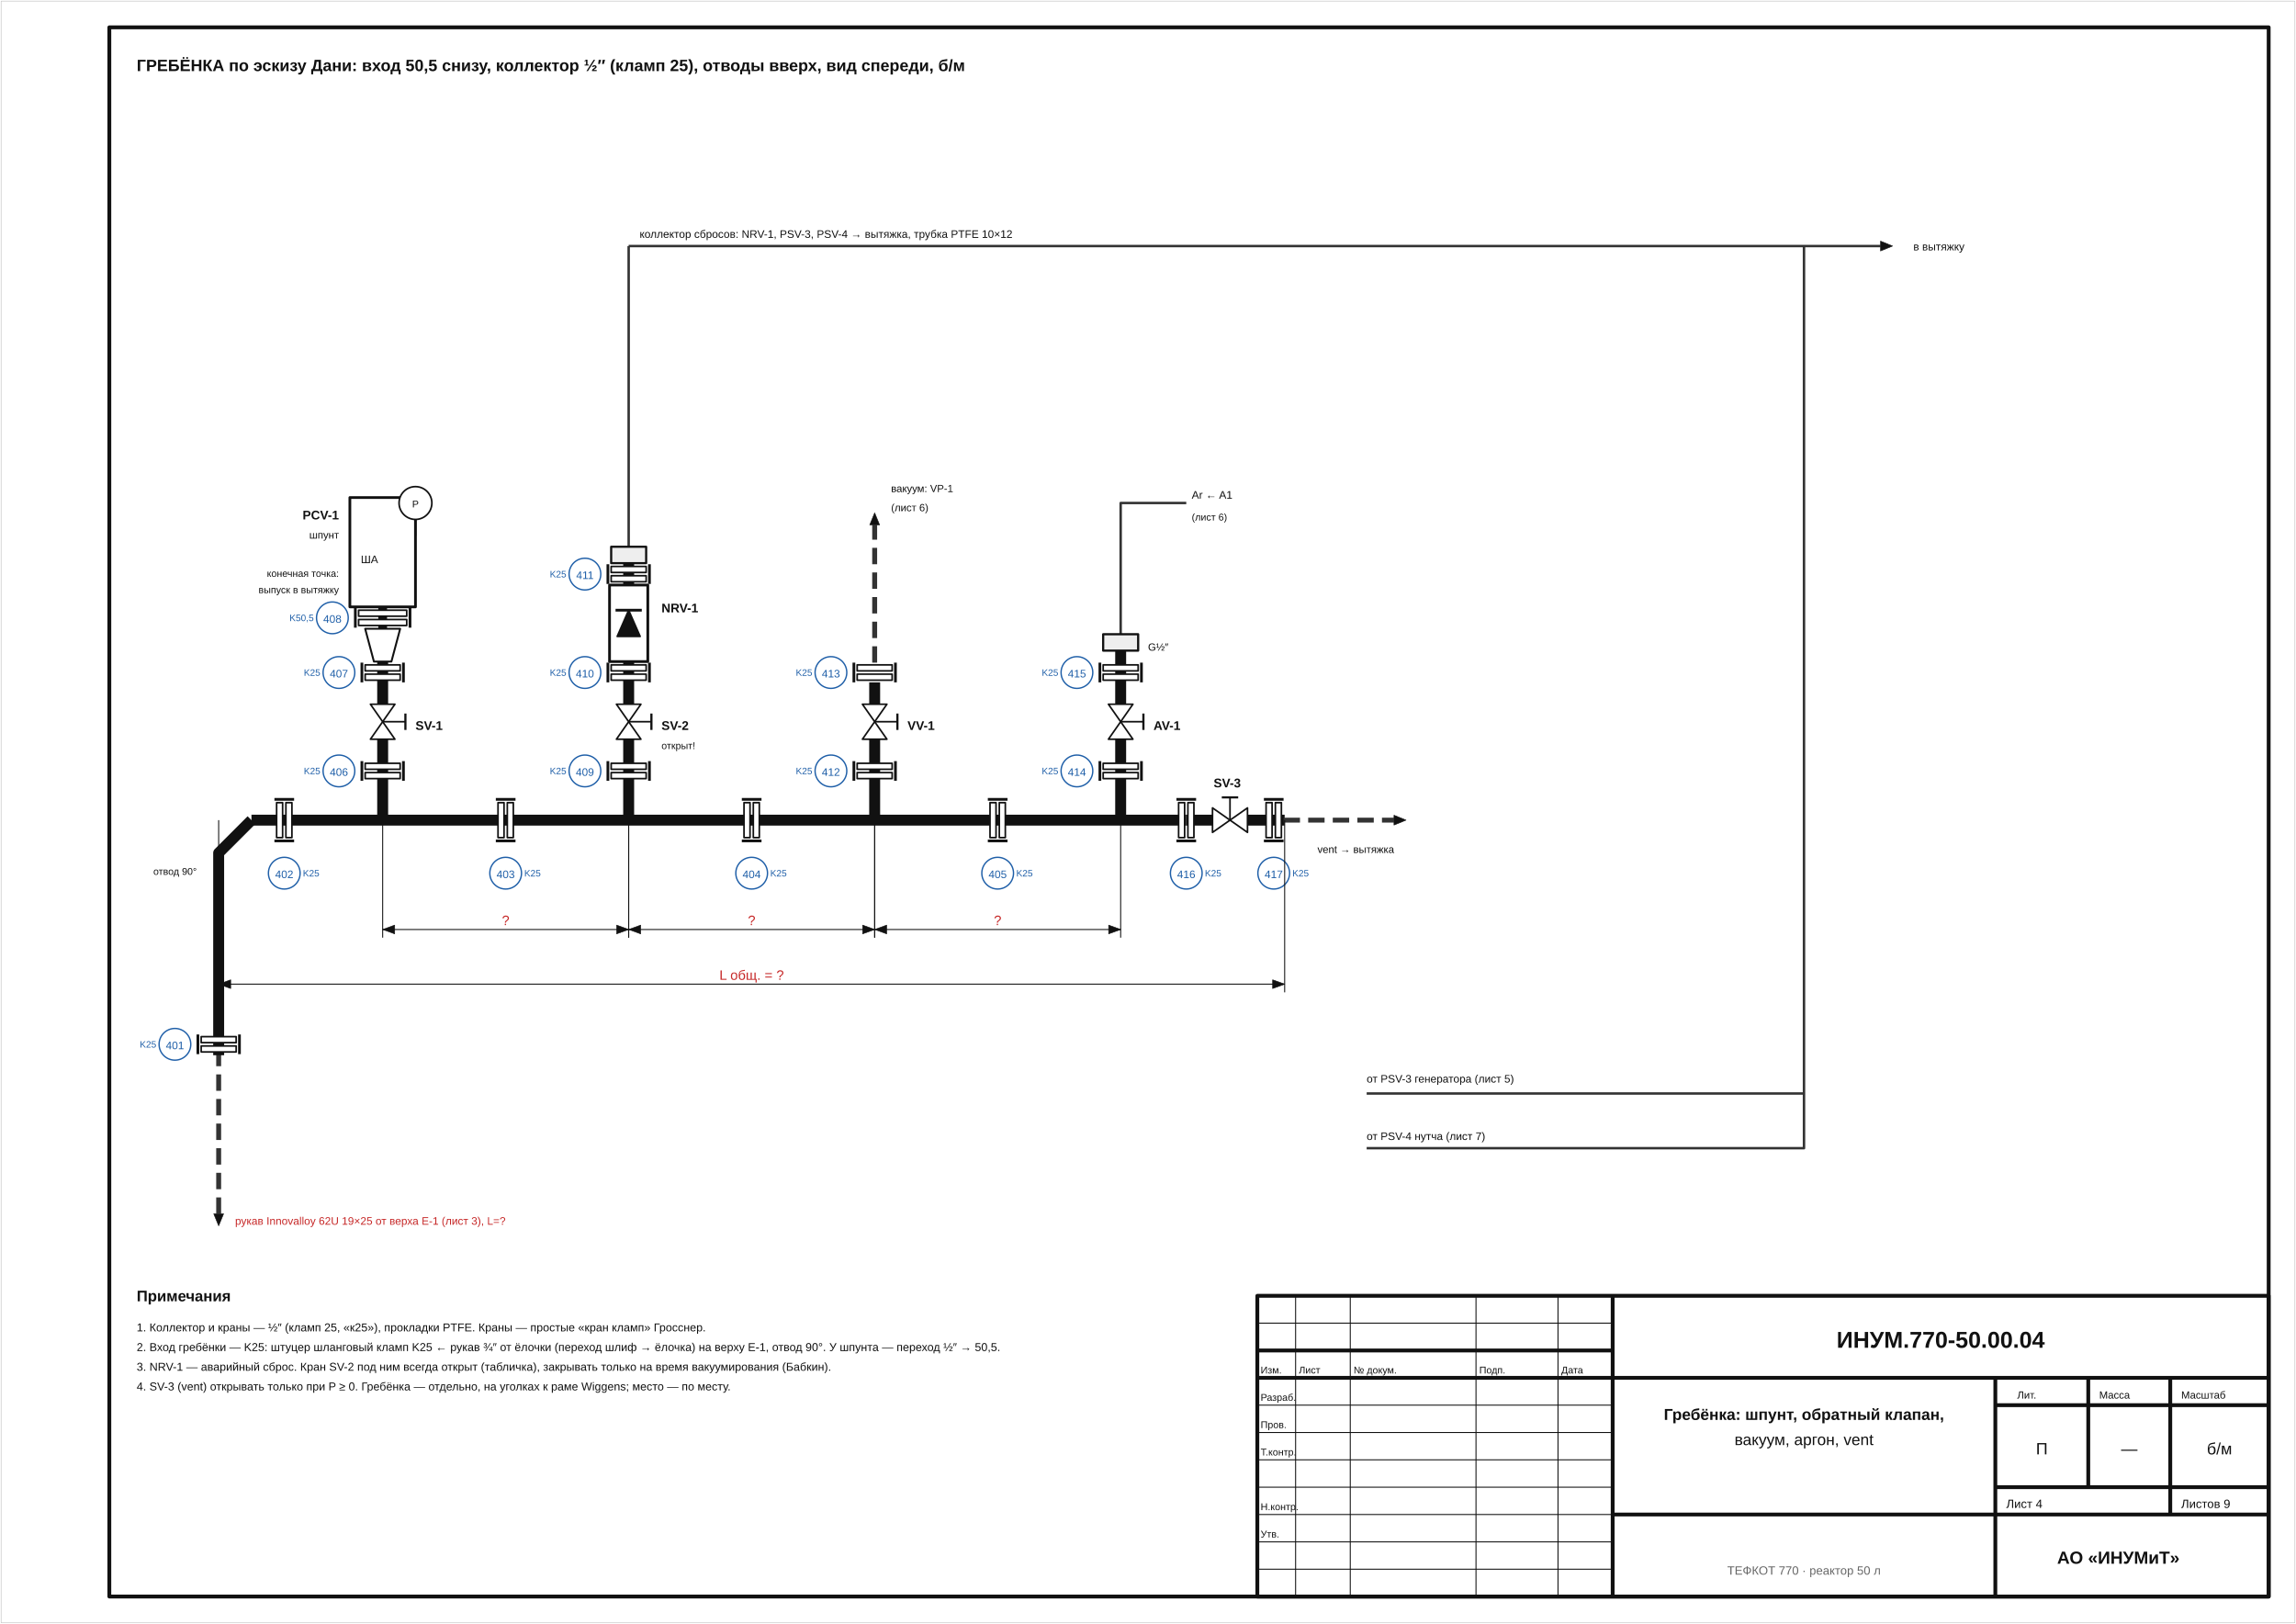
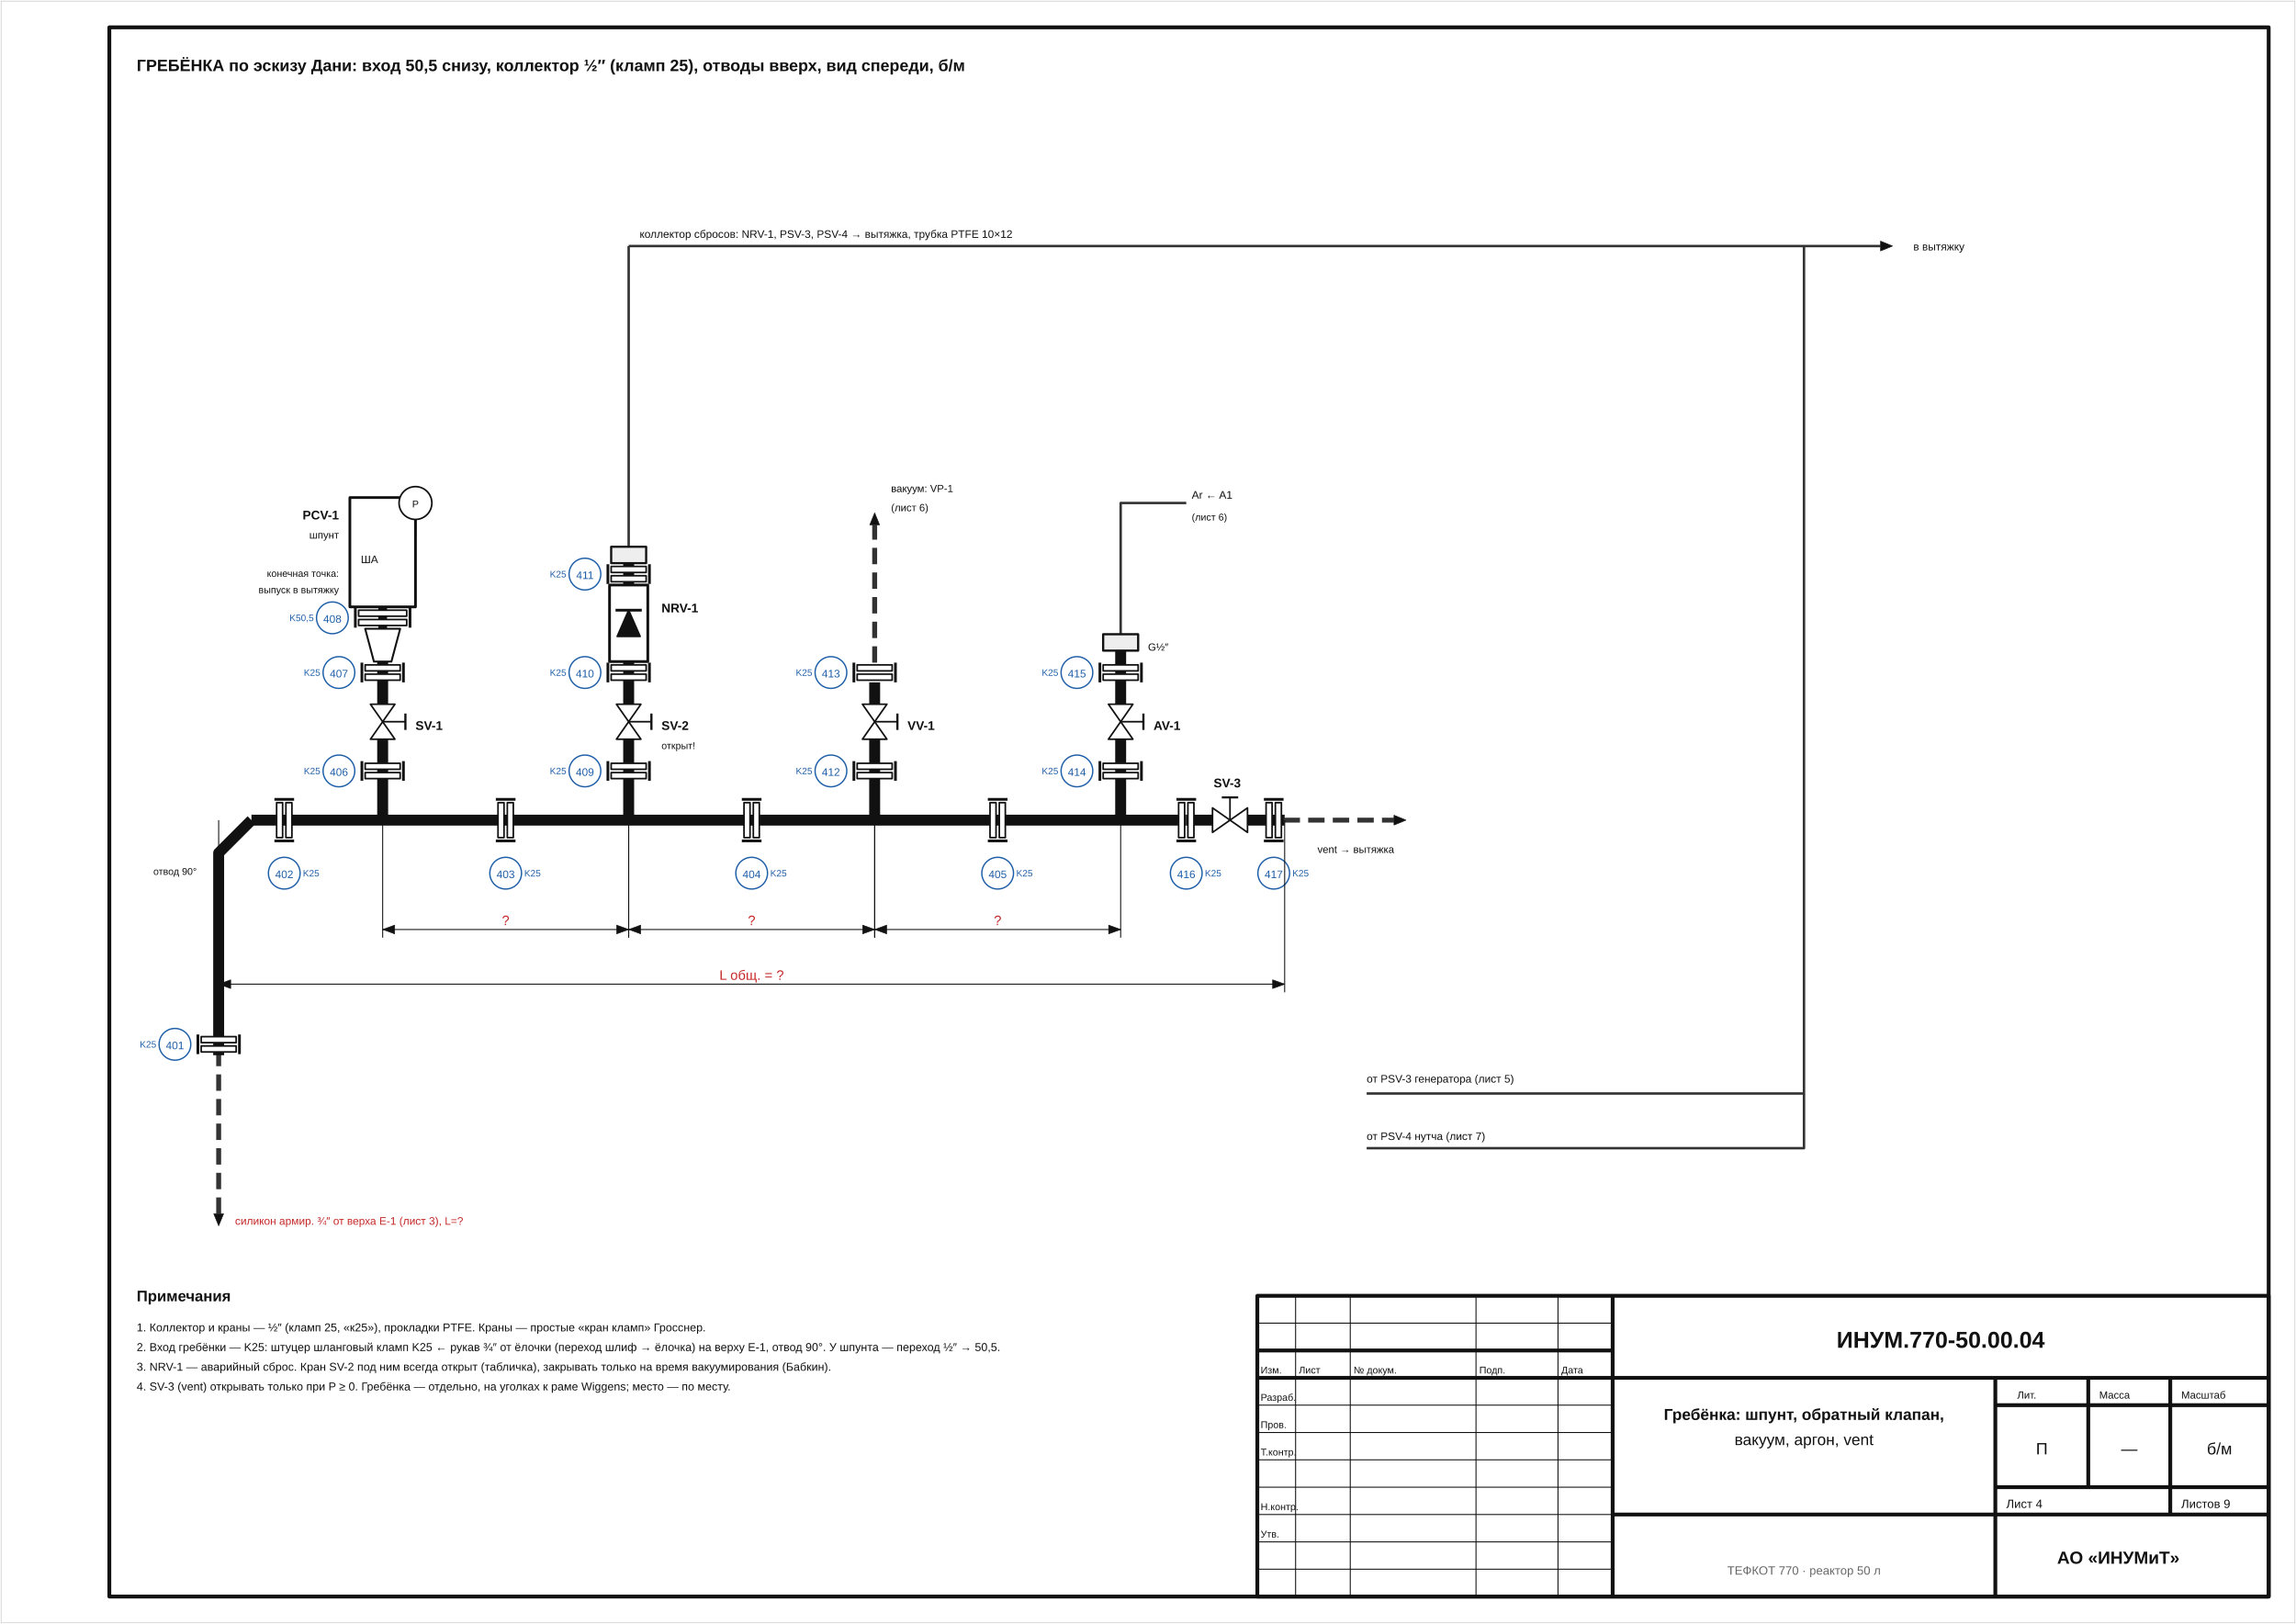
<svg xmlns="http://www.w3.org/2000/svg" viewBox="0 0 420.0 297.0" width="420.0mm" height="297.0mm" font-family="Arial, 'Liberation Sans', sans-serif">
  <rect width="100%" height="100%" fill="#fff" />
  <path d="M230.00,247.00 L295.00,247.00" fill="none" stroke="#111111" stroke-width="0.7" stroke-linejoin="round" />
  <path d="M230.00,252.00 L295.00,252.00" fill="none" stroke="#111111" stroke-width="0.7" stroke-linejoin="round" />
  <path d="M295.00,237.00 L295.00,292.00" fill="none" stroke="#111111" stroke-width="0.7" stroke-linejoin="round" />
  <path d="M295.00,252.00 L415.00,252.00" fill="none" stroke="#111111" stroke-width="0.7" stroke-linejoin="round" />
  <path d="M365.00,252.00 L365.00,292.00" fill="none" stroke="#111111" stroke-width="0.7" stroke-linejoin="round" />
  <path d="M295.00,277.00 L415.00,277.00" fill="none" stroke="#111111" stroke-width="0.7" stroke-linejoin="round" />
  <path d="M365.00,257.00 L415.00,257.00" fill="none" stroke="#111111" stroke-width="0.7" stroke-linejoin="round" />
  <path d="M365.00,272.00 L415.00,272.00" fill="none" stroke="#111111" stroke-width="0.7" stroke-linejoin="round" />
  <path d="M382.00,252.00 L382.00,272.00" fill="none" stroke="#111111" stroke-width="0.7" stroke-linejoin="round" />
  <path d="M397.00,252.00 L397.00,272.00" fill="none" stroke="#111111" stroke-width="0.7" stroke-linejoin="round" />
  <path d="M397.00,272.00 L397.00,277.00" fill="none" stroke="#111111" stroke-width="0.7" stroke-linejoin="round" />
  <path d="M40.00,222.00 L40.00,192.80" fill="none" stroke="#333333" stroke-width="0.9" stroke-dasharray="3 1.5" stroke-linejoin="round" />
  <path d="M40.00,193.00 L40.00,156.00 L46.00,150.00" fill="none" stroke="#111111" stroke-width="2.0" stroke-linejoin="round" />
  <path d="M46.00,150.00 L217.00,150.00" fill="none" stroke="#111111" stroke-width="2.0" stroke-linejoin="round" />
  <path d="M70.00,150.00 L70.00,135.20" fill="none" stroke="#111111" stroke-width="2.0" stroke-linejoin="round" />
  <path d="M70.00,128.80 L70.00,121.00" fill="none" stroke="#111111" stroke-width="2.0" stroke-linejoin="round" />
  <path d="M70.00,115.00 L70.00,111.00" fill="none" stroke="#111111" stroke-width="1.6" stroke-linejoin="round" />
  <path d="M115.00,150.00 L115.00,135.20" fill="none" stroke="#111111" stroke-width="2.0" stroke-linejoin="round" />
  <path d="M115.00,128.80 L115.00,116.40" fill="none" stroke="#111111" stroke-width="2.0" stroke-linejoin="round" />
  <path d="M115.00,111.60 L115.00,103.00" fill="none" stroke="#111111" stroke-width="2.0" stroke-linejoin="round" />
  <path d="M115.00,100.00 L115.00,45.00" fill="none" stroke="#333333" stroke-width="0.45" stroke-linejoin="round" />
  <path d="M160.00,150.00 L160.00,135.20" fill="none" stroke="#111111" stroke-width="2.0" stroke-linejoin="round" />
  <path d="M160.00,128.80 L160.00,124.80" fill="none" stroke="#111111" stroke-width="2.0" stroke-linejoin="round" />
  <path d="M160.00,121.20 L160.00,96.00" fill="none" stroke="#333333" stroke-width="0.9" stroke-dasharray="3 1.5" stroke-linejoin="round" />
  <path d="M205.00,150.00 L205.00,135.20" fill="none" stroke="#111111" stroke-width="2.0" stroke-linejoin="round" />
  <path d="M205.00,128.80 L205.00,119.00" fill="none" stroke="#111111" stroke-width="2.0" stroke-linejoin="round" />
  <path d="M205.00,116.00 L205.00,92.00 L217.00,92.00" fill="none" stroke="#333333" stroke-width="0.45" stroke-linejoin="round" />
  <path d="M217.00,150.00 L221.80,150.00" fill="none" stroke="#111111" stroke-width="2.0" stroke-linejoin="round" />
  <path d="M228.20,150.00 L235.00,150.00" fill="none" stroke="#111111" stroke-width="2.0" stroke-linejoin="round" />
  <path d="M234.80,150.00 L255.00,150.00" fill="none" stroke="#333333" stroke-width="0.9" stroke-dasharray="3 1.5" stroke-linejoin="round" />
  <path d="M115.00,45.00 L344.00,45.00" fill="none" stroke="#333333" stroke-width="0.45" stroke-linejoin="round" />
  <path d="M250.00,200.00 L330.00,200.00" fill="none" stroke="#333333" stroke-width="0.45" stroke-linejoin="round" />
  <path d="M250.00,210.00 L330.00,210.00 L330.00,45.00" fill="none" stroke="#333333" stroke-width="0.45" stroke-linejoin="round" />
  <path d="M0.20,0.20 L419.80,0.20 L419.80,296.80 L0.20,296.80 Z" fill="none" stroke="#bbbbbb" stroke-width="0.1" stroke-linejoin="round" />
  <path d="M20.00,5.00 L415.00,5.00 L415.00,292.00 L20.00,292.00 Z" fill="none" stroke="#111111" stroke-width="0.7" stroke-linejoin="round" />
  <path d="M230.00,237.00 L415.00,237.00 L415.00,292.00 L230.00,292.00 Z" fill="none" stroke="#111111" stroke-width="0.7" stroke-linejoin="round" />
  <path d="M230.00,242.00 L295.00,242.00" fill="none" stroke="#111111" stroke-width="0.18" stroke-linejoin="round" />
  <path d="M230.00,257.00 L295.00,257.00" fill="none" stroke="#111111" stroke-width="0.18" stroke-linejoin="round" />
  <path d="M230.00,262.00 L295.00,262.00" fill="none" stroke="#111111" stroke-width="0.18" stroke-linejoin="round" />
  <path d="M230.00,267.00 L295.00,267.00" fill="none" stroke="#111111" stroke-width="0.18" stroke-linejoin="round" />
  <path d="M230.00,272.00 L295.00,272.00" fill="none" stroke="#111111" stroke-width="0.18" stroke-linejoin="round" />
  <path d="M230.00,277.00 L295.00,277.00" fill="none" stroke="#111111" stroke-width="0.18" stroke-linejoin="round" />
  <path d="M230.00,282.00 L295.00,282.00" fill="none" stroke="#111111" stroke-width="0.18" stroke-linejoin="round" />
  <path d="M230.00,287.00 L295.00,287.00" fill="none" stroke="#111111" stroke-width="0.18" stroke-linejoin="round" />
  <path d="M237.00,237.00 L237.00,292.00" fill="none" stroke="#111111" stroke-width="0.18" stroke-linejoin="round" />
  <path d="M247.00,237.00 L247.00,292.00" fill="none" stroke="#111111" stroke-width="0.18" stroke-linejoin="round" />
  <path d="M270.00,237.00 L270.00,292.00" fill="none" stroke="#111111" stroke-width="0.18" stroke-linejoin="round" />
  <path d="M285.00,237.00 L285.00,292.00" fill="none" stroke="#111111" stroke-width="0.18" stroke-linejoin="round" />
  <text x="230.60" y="251.20" font-size="1.8" text-anchor="start" fill="#111111">Изм.</text>
  <text x="237.60" y="251.20" font-size="1.8" text-anchor="start" fill="#111111">Лист</text>
  <text x="247.60" y="251.20" font-size="1.8" text-anchor="start" fill="#111111">№ докум.</text>
  <text x="270.60" y="251.20" font-size="1.8" text-anchor="start" fill="#111111">Подп.</text>
  <text x="285.60" y="251.20" font-size="1.8" text-anchor="start" fill="#111111">Дата</text>
  <text x="230.60" y="256.20" font-size="1.8" text-anchor="start" fill="#111111">Разраб.</text>
  <text x="230.60" y="261.20" font-size="1.8" text-anchor="start" fill="#111111">Пров.</text>
  <text x="230.60" y="266.20" font-size="1.8" text-anchor="start" fill="#111111">Т.контр.</text>
  <text x="230.60" y="276.20" font-size="1.8" text-anchor="start" fill="#111111">Н.контр.</text>
  <text x="230.60" y="281.20" font-size="1.8" text-anchor="start" fill="#111111">Утв.</text>
  <text x="355.00" y="246.50" font-size="4.2" text-anchor="middle" fill="#111111" font-weight="bold">ИНУМ.770-50.00.04</text>
  <text x="330.00" y="259.70" font-size="2.9" text-anchor="middle" fill="#111111" font-weight="bold">Гребёнка: шпунт, обратный клапан,</text>
  <text x="330.00" y="264.30" font-size="2.9" text-anchor="middle" fill="#111111">вакуум, аргон, vent</text>
  <text x="369.00" y="255.80" font-size="1.9" text-anchor="start" fill="#111111">Лит.</text>
  <text x="384.00" y="255.80" font-size="1.9" text-anchor="start" fill="#111111">Масса</text>
  <text x="399.00" y="255.80" font-size="1.9" text-anchor="start" fill="#111111">Масштаб</text>
  <text x="373.50" y="266.00" font-size="3" text-anchor="middle" fill="#111111">П</text>
  <text x="389.50" y="266.00" font-size="3" text-anchor="middle" fill="#111111">—</text>
  <text x="406.00" y="266.00" font-size="3" text-anchor="middle" fill="#111111">б/м</text>
  <text x="367.00" y="275.80" font-size="2.2" text-anchor="start" fill="#111111">Лист 4</text>
  <text x="399.00" y="275.80" font-size="2.2" text-anchor="start" fill="#111111">Листов 9</text>
  <text x="387.50" y="286.00" font-size="3.2" text-anchor="middle" fill="#111111" font-weight="bold">АО «ИНУМиТ»</text>
  <text x="330.00" y="288.00" font-size="2.2" text-anchor="middle" fill="#666666">ТЕФКОТ 770 · реактор 50 л</text>
  <text x="25.00" y="13.00" font-size="3.0" text-anchor="start" fill="#111111" font-weight="bold">ГРЕБЁНКА по эскизу Дани: вход 50,5 снизу, коллектор ½″ (кламп 25), отводы вверх, вид спереди, б/м</text>
  <path d="M40.00,224.20 L39.10,222.00 L40.90,222.00 Z" fill="#111111" stroke="#111111" stroke-width="0.1" stroke-linejoin="round" />
-   <text x="43.00" y="224.00" font-size="2.0" text-anchor="start" fill="#c62828">рукав Innovalloy 62U 19×25 от верха E-1 (лист 3), L=?</text>
+   <text x="43.00" y="224.00" font-size="2.0" text-anchor="start" fill="#c62828">силикон армир. ¾″ от верха E-1 (лист 3), L=?</text>
  <path d="M36.80,189.60 L43.20,189.60 L43.20,190.70 L36.80,190.70 Z" fill="#ffffff" stroke="#111111" stroke-width="0.3" stroke-linejoin="round" />
  <path d="M36.80,191.30 L43.20,191.30 L43.20,192.40 L36.80,192.40 Z" fill="#ffffff" stroke="#111111" stroke-width="0.3" stroke-linejoin="round" />
  <path d="M36.20,189.20 L36.20,192.80" fill="none" stroke="#111111" stroke-width="0.5" stroke-linejoin="round" />
  <path d="M43.80,189.20 L43.80,192.80" fill="none" stroke="#111111" stroke-width="0.5" stroke-linejoin="round" />
  <circle cx="32.00" cy="191.00" r="2.90" fill="#ffffff" stroke="#1f5fa8" stroke-width="0.25" />
  <text x="32.00" y="191.90" font-size="2.0" text-anchor="middle" fill="#1f5fa8">401</text>
  <text x="36.00" y="160.00" font-size="1.8" text-anchor="end" fill="#111111">отвод 90°</text>
  <path d="M50.60,146.80 L51.70,146.80 L51.70,153.20 L50.60,153.20 Z" fill="#ffffff" stroke="#111111" stroke-width="0.3" stroke-linejoin="round" />
  <path d="M52.30,146.80 L53.40,146.80 L53.40,153.20 L52.30,153.20 Z" fill="#ffffff" stroke="#111111" stroke-width="0.3" stroke-linejoin="round" />
  <path d="M50.20,146.20 L53.80,146.20" fill="none" stroke="#111111" stroke-width="0.5" stroke-linejoin="round" />
  <path d="M50.20,153.80 L53.80,153.80" fill="none" stroke="#111111" stroke-width="0.5" stroke-linejoin="round" />
  <circle cx="52.00" cy="159.70" r="2.90" fill="#ffffff" stroke="#1f5fa8" stroke-width="0.25" />
  <text x="52.00" y="160.60" font-size="2.0" text-anchor="middle" fill="#1f5fa8">402</text>
  <path d="M91.10,146.80 L92.20,146.80 L92.20,153.20 L91.10,153.20 Z" fill="#ffffff" stroke="#111111" stroke-width="0.3" stroke-linejoin="round" />
  <path d="M92.80,146.80 L93.90,146.80 L93.90,153.20 L92.80,153.20 Z" fill="#ffffff" stroke="#111111" stroke-width="0.3" stroke-linejoin="round" />
  <path d="M90.70,146.20 L94.30,146.20" fill="none" stroke="#111111" stroke-width="0.5" stroke-linejoin="round" />
  <path d="M90.70,153.80 L94.30,153.80" fill="none" stroke="#111111" stroke-width="0.5" stroke-linejoin="round" />
  <circle cx="92.50" cy="159.70" r="2.90" fill="#ffffff" stroke="#1f5fa8" stroke-width="0.25" />
  <text x="92.50" y="160.60" font-size="2.0" text-anchor="middle" fill="#1f5fa8">403</text>
  <path d="M136.10,146.80 L137.20,146.80 L137.20,153.20 L136.10,153.20 Z" fill="#ffffff" stroke="#111111" stroke-width="0.3" stroke-linejoin="round" />
  <path d="M137.80,146.80 L138.90,146.80 L138.90,153.20 L137.80,153.20 Z" fill="#ffffff" stroke="#111111" stroke-width="0.3" stroke-linejoin="round" />
  <path d="M135.70,146.20 L139.30,146.20" fill="none" stroke="#111111" stroke-width="0.5" stroke-linejoin="round" />
  <path d="M135.70,153.80 L139.30,153.80" fill="none" stroke="#111111" stroke-width="0.5" stroke-linejoin="round" />
  <circle cx="137.50" cy="159.70" r="2.90" fill="#ffffff" stroke="#1f5fa8" stroke-width="0.25" />
  <text x="137.50" y="160.60" font-size="2.0" text-anchor="middle" fill="#1f5fa8">404</text>
  <path d="M181.10,146.80 L182.20,146.80 L182.20,153.20 L181.10,153.20 Z" fill="#ffffff" stroke="#111111" stroke-width="0.3" stroke-linejoin="round" />
  <path d="M182.80,146.80 L183.90,146.80 L183.90,153.20 L182.80,153.20 Z" fill="#ffffff" stroke="#111111" stroke-width="0.3" stroke-linejoin="round" />
  <path d="M180.70,146.20 L184.30,146.20" fill="none" stroke="#111111" stroke-width="0.5" stroke-linejoin="round" />
  <path d="M180.70,153.80 L184.30,153.80" fill="none" stroke="#111111" stroke-width="0.5" stroke-linejoin="round" />
  <circle cx="182.50" cy="159.70" r="2.90" fill="#ffffff" stroke="#1f5fa8" stroke-width="0.25" />
  <text x="182.50" y="160.60" font-size="2.0" text-anchor="middle" fill="#1f5fa8">405</text>
  <path d="M66.80,139.60 L73.20,139.60 L73.20,140.70 L66.80,140.70 Z" fill="#ffffff" stroke="#111111" stroke-width="0.3" stroke-linejoin="round" />
  <path d="M66.80,141.30 L73.20,141.30 L73.20,142.40 L66.80,142.40 Z" fill="#ffffff" stroke="#111111" stroke-width="0.3" stroke-linejoin="round" />
  <path d="M66.20,139.20 L66.20,142.80" fill="none" stroke="#111111" stroke-width="0.5" stroke-linejoin="round" />
  <path d="M73.80,139.20 L73.80,142.80" fill="none" stroke="#111111" stroke-width="0.5" stroke-linejoin="round" />
  <circle cx="62.00" cy="141.00" r="2.90" fill="#ffffff" stroke="#1f5fa8" stroke-width="0.25" />
  <text x="62.00" y="141.90" font-size="2.0" text-anchor="middle" fill="#1f5fa8">406</text>
  <path d="M67.76,128.80 L72.24,135.20 L67.76,135.20 L72.24,128.80 Z" fill="#ffffff" stroke="#111111" stroke-width="0.3" stroke-linejoin="round" />
  <path d="M70.00,132.00 L74.16,132.00" fill="none" stroke="#111111" stroke-width="0.3" stroke-linejoin="round" />
  <path d="M74.16,130.50 L74.16,133.50" fill="none" stroke="#111111" stroke-width="0.4" stroke-linejoin="round" />
  <text x="76.00" y="133.50" font-size="2.3" text-anchor="start" fill="#111111" font-weight="bold">SV-1</text>
  <path d="M66.80,121.60 L73.20,121.60 L73.20,122.70 L66.80,122.70 Z" fill="#ffffff" stroke="#111111" stroke-width="0.3" stroke-linejoin="round" />
  <path d="M66.80,123.30 L73.20,123.30 L73.20,124.40 L66.80,124.40 Z" fill="#ffffff" stroke="#111111" stroke-width="0.3" stroke-linejoin="round" />
  <path d="M66.20,121.20 L66.20,124.80" fill="none" stroke="#111111" stroke-width="0.5" stroke-linejoin="round" />
  <path d="M73.80,121.20 L73.80,124.80" fill="none" stroke="#111111" stroke-width="0.5" stroke-linejoin="round" />
  <circle cx="62.00" cy="123.00" r="2.90" fill="#ffffff" stroke="#1f5fa8" stroke-width="0.25" />
  <text x="62.00" y="123.90" font-size="2.0" text-anchor="middle" fill="#1f5fa8">407</text>
  <path d="M66.80,115.00 L73.20,115.00 L71.60,121.00 L68.40,121.00 Z" fill="#ffffff" stroke="#111111" stroke-width="0.35" stroke-linejoin="round" />
  <path d="M65.60,111.60 L74.40,111.60 L74.40,112.70 L65.60,112.70 Z" fill="#ffffff" stroke="#111111" stroke-width="0.3" stroke-linejoin="round" />
  <path d="M65.60,113.30 L74.40,113.30 L74.40,114.40 L65.60,114.40 Z" fill="#ffffff" stroke="#111111" stroke-width="0.3" stroke-linejoin="round" />
  <path d="M65.00,111.20 L65.00,114.80" fill="none" stroke="#111111" stroke-width="0.5" stroke-linejoin="round" />
  <path d="M75.00,111.20 L75.00,114.80" fill="none" stroke="#111111" stroke-width="0.5" stroke-linejoin="round" />
  <circle cx="60.80" cy="113.00" r="2.90" fill="#ffffff" stroke="#1f5fa8" stroke-width="0.25" />
  <text x="60.80" y="113.90" font-size="2.0" text-anchor="middle" fill="#1f5fa8">408</text>
  <path d="M64.00,91.00 L76.00,91.00 L76.00,111.00 L64.00,111.00 Z" fill="#ffffff" stroke="#111111" stroke-width="0.5" stroke-linejoin="round" />
  <path d="M76.00,98.00 L76.00,95.00" fill="none" stroke="#111111" stroke-width="0.3" stroke-linejoin="round" />
  <circle cx="76.00" cy="92.00" r="3.00" fill="#ffffff" stroke="#111111" stroke-width="0.3" />
  <text x="76.00" y="92.80" font-size="1.8" text-anchor="middle" fill="#111111">P</text>
  <text x="66.00" y="103.00" font-size="2.0" text-anchor="start" fill="#111111">ША</text>
  <text x="62.00" y="95.00" font-size="2.3" text-anchor="end" fill="#111111" font-weight="bold">PCV-1</text>
  <text x="62.00" y="98.50" font-size="1.9" text-anchor="end" fill="#111111">шпунт</text>
  <text x="62.00" y="105.50" font-size="1.8" text-anchor="end" fill="#111111">конечная точка:</text>
  <text x="62.00" y="108.50" font-size="1.8" text-anchor="end" fill="#111111">выпуск в вытяжку</text>
  <path d="M111.80,139.60 L118.20,139.60 L118.20,140.70 L111.80,140.70 Z" fill="#ffffff" stroke="#111111" stroke-width="0.3" stroke-linejoin="round" />
  <path d="M111.80,141.30 L118.20,141.30 L118.20,142.40 L111.80,142.40 Z" fill="#ffffff" stroke="#111111" stroke-width="0.3" stroke-linejoin="round" />
  <path d="M111.20,139.20 L111.20,142.80" fill="none" stroke="#111111" stroke-width="0.5" stroke-linejoin="round" />
  <path d="M118.80,139.20 L118.80,142.80" fill="none" stroke="#111111" stroke-width="0.5" stroke-linejoin="round" />
  <circle cx="107.00" cy="141.00" r="2.90" fill="#ffffff" stroke="#1f5fa8" stroke-width="0.25" />
  <text x="107.00" y="141.90" font-size="2.0" text-anchor="middle" fill="#1f5fa8">409</text>
  <path d="M112.76,128.80 L117.24,135.20 L112.76,135.20 L117.24,128.80 Z" fill="#ffffff" stroke="#111111" stroke-width="0.3" stroke-linejoin="round" />
  <path d="M115.00,132.00 L119.16,132.00" fill="none" stroke="#111111" stroke-width="0.3" stroke-linejoin="round" />
  <path d="M119.16,130.50 L119.16,133.50" fill="none" stroke="#111111" stroke-width="0.4" stroke-linejoin="round" />
  <text x="121.00" y="133.50" font-size="2.3" text-anchor="start" fill="#111111" font-weight="bold">SV-2</text>
  <path d="M111.80,121.60 L118.20,121.60 L118.20,122.70 L111.80,122.70 Z" fill="#ffffff" stroke="#111111" stroke-width="0.3" stroke-linejoin="round" />
  <path d="M111.80,123.30 L118.20,123.30 L118.20,124.40 L111.80,124.40 Z" fill="#ffffff" stroke="#111111" stroke-width="0.3" stroke-linejoin="round" />
  <path d="M111.20,121.20 L111.20,124.80" fill="none" stroke="#111111" stroke-width="0.5" stroke-linejoin="round" />
  <path d="M118.80,121.20 L118.80,124.80" fill="none" stroke="#111111" stroke-width="0.5" stroke-linejoin="round" />
  <circle cx="107.00" cy="123.00" r="2.90" fill="#ffffff" stroke="#1f5fa8" stroke-width="0.25" />
  <text x="107.00" y="123.90" font-size="2.0" text-anchor="middle" fill="#1f5fa8">410</text>
  <path d="M111.50,107.00 L118.50,107.00 L118.50,121.00 L111.50,121.00 Z" fill="#ffffff" stroke="#111111" stroke-width="0.5" stroke-linejoin="round" />
  <path d="M115.00,111.60 L117.10,116.40 L112.90,116.40 Z" fill="#111111" stroke="#111111" stroke-width="0.3" stroke-linejoin="round" />
  <path d="M117.40,111.60 L112.60,111.60" fill="none" stroke="#111111" stroke-width="0.5" stroke-linejoin="round" />
  <text x="121.00" y="112.00" font-size="2.3" text-anchor="start" fill="#111111" font-weight="bold">NRV-1</text>
  <text x="121.00" y="137.00" font-size="1.8" text-anchor="start" fill="#111111">открыт!</text>
  <path d="M111.80,103.60 L118.20,103.60 L118.20,104.70 L111.80,104.70 Z" fill="#ffffff" stroke="#111111" stroke-width="0.3" stroke-linejoin="round" />
  <path d="M111.80,105.30 L118.20,105.30 L118.20,106.40 L111.80,106.40 Z" fill="#ffffff" stroke="#111111" stroke-width="0.3" stroke-linejoin="round" />
  <path d="M111.20,103.20 L111.20,106.80" fill="none" stroke="#111111" stroke-width="0.5" stroke-linejoin="round" />
  <path d="M118.80,103.20 L118.80,106.80" fill="none" stroke="#111111" stroke-width="0.5" stroke-linejoin="round" />
  <circle cx="107.00" cy="105.00" r="2.90" fill="#ffffff" stroke="#1f5fa8" stroke-width="0.25" />
  <text x="107.00" y="105.90" font-size="2.0" text-anchor="middle" fill="#1f5fa8">411</text>
  <path d="M111.80,100.00 L118.20,100.00 L118.20,103.00 L111.80,103.00 Z" fill="#eeeeee" stroke="#111111" stroke-width="0.4" stroke-linejoin="round" />
  <path d="M156.80,139.60 L163.20,139.60 L163.20,140.70 L156.80,140.70 Z" fill="#ffffff" stroke="#111111" stroke-width="0.3" stroke-linejoin="round" />
  <path d="M156.80,141.30 L163.20,141.30 L163.20,142.40 L156.80,142.40 Z" fill="#ffffff" stroke="#111111" stroke-width="0.3" stroke-linejoin="round" />
  <path d="M156.20,139.20 L156.20,142.80" fill="none" stroke="#111111" stroke-width="0.5" stroke-linejoin="round" />
  <path d="M163.80,139.20 L163.80,142.80" fill="none" stroke="#111111" stroke-width="0.5" stroke-linejoin="round" />
  <circle cx="152.00" cy="141.00" r="2.90" fill="#ffffff" stroke="#1f5fa8" stroke-width="0.25" />
  <text x="152.00" y="141.90" font-size="2.0" text-anchor="middle" fill="#1f5fa8">412</text>
  <path d="M157.76,128.80 L162.24,135.20 L157.76,135.20 L162.24,128.80 Z" fill="#ffffff" stroke="#111111" stroke-width="0.3" stroke-linejoin="round" />
  <path d="M160.00,132.00 L164.16,132.00" fill="none" stroke="#111111" stroke-width="0.3" stroke-linejoin="round" />
  <path d="M164.16,130.50 L164.16,133.50" fill="none" stroke="#111111" stroke-width="0.4" stroke-linejoin="round" />
  <text x="166.00" y="133.50" font-size="2.3" text-anchor="start" fill="#111111" font-weight="bold">VV-1</text>
  <path d="M156.80,121.60 L163.20,121.60 L163.20,122.70 L156.80,122.70 Z" fill="#ffffff" stroke="#111111" stroke-width="0.3" stroke-linejoin="round" />
  <path d="M156.80,123.30 L163.20,123.30 L163.20,124.40 L156.80,124.40 Z" fill="#ffffff" stroke="#111111" stroke-width="0.3" stroke-linejoin="round" />
  <path d="M156.20,121.20 L156.20,124.80" fill="none" stroke="#111111" stroke-width="0.5" stroke-linejoin="round" />
  <path d="M163.80,121.20 L163.80,124.80" fill="none" stroke="#111111" stroke-width="0.5" stroke-linejoin="round" />
  <circle cx="152.00" cy="123.00" r="2.90" fill="#ffffff" stroke="#1f5fa8" stroke-width="0.25" />
  <text x="152.00" y="123.90" font-size="2.0" text-anchor="middle" fill="#1f5fa8">413</text>
  <path d="M160.00,93.80 L160.90,96.00 L159.10,96.00 Z" fill="#111111" stroke="#111111" stroke-width="0.1" stroke-linejoin="round" />
  <text x="163.00" y="90.00" font-size="1.9" text-anchor="start" fill="#111111">вакуум: VP-1</text>
  <text x="163.00" y="93.50" font-size="1.9" text-anchor="start" fill="#111111">(лист 6)</text>
  <path d="M201.80,139.60 L208.20,139.60 L208.20,140.70 L201.80,140.70 Z" fill="#ffffff" stroke="#111111" stroke-width="0.3" stroke-linejoin="round" />
  <path d="M201.80,141.30 L208.20,141.30 L208.20,142.40 L201.80,142.40 Z" fill="#ffffff" stroke="#111111" stroke-width="0.3" stroke-linejoin="round" />
  <path d="M201.20,139.20 L201.20,142.80" fill="none" stroke="#111111" stroke-width="0.5" stroke-linejoin="round" />
  <path d="M208.80,139.20 L208.80,142.80" fill="none" stroke="#111111" stroke-width="0.5" stroke-linejoin="round" />
  <circle cx="197.00" cy="141.00" r="2.90" fill="#ffffff" stroke="#1f5fa8" stroke-width="0.25" />
  <text x="197.00" y="141.90" font-size="2.0" text-anchor="middle" fill="#1f5fa8">414</text>
  <path d="M202.76,128.80 L207.24,135.20 L202.76,135.20 L207.24,128.80 Z" fill="#ffffff" stroke="#111111" stroke-width="0.3" stroke-linejoin="round" />
  <path d="M205.00,132.00 L209.16,132.00" fill="none" stroke="#111111" stroke-width="0.3" stroke-linejoin="round" />
  <path d="M209.16,130.50 L209.16,133.50" fill="none" stroke="#111111" stroke-width="0.4" stroke-linejoin="round" />
  <text x="211.00" y="133.50" font-size="2.3" text-anchor="start" fill="#111111" font-weight="bold">AV-1</text>
  <path d="M201.80,121.60 L208.20,121.60 L208.20,122.70 L201.80,122.70 Z" fill="#ffffff" stroke="#111111" stroke-width="0.3" stroke-linejoin="round" />
  <path d="M201.80,123.30 L208.20,123.30 L208.20,124.40 L201.80,124.40 Z" fill="#ffffff" stroke="#111111" stroke-width="0.3" stroke-linejoin="round" />
  <path d="M201.20,121.20 L201.20,124.80" fill="none" stroke="#111111" stroke-width="0.5" stroke-linejoin="round" />
  <path d="M208.80,121.20 L208.80,124.80" fill="none" stroke="#111111" stroke-width="0.5" stroke-linejoin="round" />
  <circle cx="197.00" cy="123.00" r="2.90" fill="#ffffff" stroke="#1f5fa8" stroke-width="0.25" />
  <text x="197.00" y="123.90" font-size="2.0" text-anchor="middle" fill="#1f5fa8">415</text>
  <path d="M201.80,116.00 L208.20,116.00 L208.20,119.00 L201.80,119.00 Z" fill="#eeeeee" stroke="#111111" stroke-width="0.4" stroke-linejoin="round" />
  <text x="210.00" y="119.00" font-size="1.9" text-anchor="start" fill="#111111">G½″</text>
  <text x="218.00" y="91.20" font-size="2.0" text-anchor="start" fill="#111111">Ar ← A1</text>
  <text x="218.00" y="95.20" font-size="1.8" text-anchor="start" fill="#111111">(лист 6)</text>
  <path d="M215.60,146.80 L216.70,146.80 L216.70,153.20 L215.60,153.20 Z" fill="#ffffff" stroke="#111111" stroke-width="0.3" stroke-linejoin="round" />
  <path d="M217.30,146.80 L218.40,146.80 L218.40,153.20 L217.30,153.20 Z" fill="#ffffff" stroke="#111111" stroke-width="0.3" stroke-linejoin="round" />
  <path d="M215.20,146.20 L218.80,146.20" fill="none" stroke="#111111" stroke-width="0.5" stroke-linejoin="round" />
  <path d="M215.20,153.80 L218.80,153.80" fill="none" stroke="#111111" stroke-width="0.5" stroke-linejoin="round" />
  <circle cx="217.00" cy="159.70" r="2.90" fill="#ffffff" stroke="#1f5fa8" stroke-width="0.25" />
  <text x="217.00" y="160.60" font-size="2.0" text-anchor="middle" fill="#1f5fa8">416</text>
  <path d="M221.80,147.76 L228.20,152.24 L228.20,147.76 L221.80,152.24 Z" fill="#ffffff" stroke="#111111" stroke-width="0.3" stroke-linejoin="round" />
  <path d="M225.00,150.00 L225.00,145.84" fill="none" stroke="#111111" stroke-width="0.3" stroke-linejoin="round" />
  <path d="M223.50,145.84 L226.50,145.84" fill="none" stroke="#111111" stroke-width="0.4" stroke-linejoin="round" />
  <text x="222.00" y="144.00" font-size="2.3" text-anchor="start" fill="#111111" font-weight="bold">SV-3</text>
  <path d="M231.60,146.80 L232.70,146.80 L232.70,153.20 L231.60,153.20 Z" fill="#ffffff" stroke="#111111" stroke-width="0.3" stroke-linejoin="round" />
  <path d="M233.30,146.80 L234.40,146.80 L234.40,153.20 L233.30,153.20 Z" fill="#ffffff" stroke="#111111" stroke-width="0.3" stroke-linejoin="round" />
  <path d="M231.20,146.20 L234.80,146.20" fill="none" stroke="#111111" stroke-width="0.5" stroke-linejoin="round" />
  <path d="M231.20,153.80 L234.80,153.80" fill="none" stroke="#111111" stroke-width="0.5" stroke-linejoin="round" />
  <circle cx="233.00" cy="159.70" r="2.90" fill="#ffffff" stroke="#1f5fa8" stroke-width="0.25" />
  <text x="233.00" y="160.60" font-size="2.0" text-anchor="middle" fill="#1f5fa8">417</text>
  <path d="M257.20,150.00 L255.00,150.90 L255.00,149.10 Z" fill="#111111" stroke="#111111" stroke-width="0.1" stroke-linejoin="round" />
  <text x="241.00" y="156.00" font-size="1.9" text-anchor="start" fill="#111111">vent → вытяжка</text>
  <path d="M346.20,45.00 L344.00,45.90 L344.00,44.10 Z" fill="#111111" stroke="#111111" stroke-width="0.1" stroke-linejoin="round" />
  <text x="350.00" y="45.80" font-size="2.0" text-anchor="start" fill="#111111">в вытяжку</text>
  <text x="117.00" y="43.50" font-size="2.0" text-anchor="start" fill="#111111">коллектор сбросов: NRV-1, PSV-3, PSV-4 → вытяжка, трубка PTFE 10×12</text>
  <text x="250.00" y="198.00" font-size="2.0" text-anchor="start" fill="#111111">от PSV-3 генератора (лист 5)</text>
  <text x="250.00" y="208.50" font-size="2.0" text-anchor="start" fill="#111111">от PSV-4 нутча (лист 7)</text>
  <path d="M70.00,150.00 L70.00,171.50" fill="none" stroke="#111111" stroke-width="0.18" stroke-linejoin="round" />
  <path d="M115.00,150.00 L115.00,171.50" fill="none" stroke="#111111" stroke-width="0.18" stroke-linejoin="round" />
  <path d="M70.00,170.00 L115.00,170.00" fill="none" stroke="#111111" stroke-width="0.18" stroke-linejoin="round" />
  <path d="M70.00,170.00 L72.20,169.20 L72.20,170.80 Z" fill="#111111" stroke="#111111" stroke-width="0.1" stroke-linejoin="round" />
  <path d="M115.00,170.00 L112.80,170.80 L112.80,169.20 Z" fill="#111111" stroke="#111111" stroke-width="0.1" stroke-linejoin="round" />
  <text x="92.50" y="169.20" font-size="2.5" text-anchor="middle" fill="#c62828">?</text>
  <path d="M115.00,150.00 L115.00,171.50" fill="none" stroke="#111111" stroke-width="0.18" stroke-linejoin="round" />
  <path d="M160.00,150.00 L160.00,171.50" fill="none" stroke="#111111" stroke-width="0.18" stroke-linejoin="round" />
  <path d="M115.00,170.00 L160.00,170.00" fill="none" stroke="#111111" stroke-width="0.18" stroke-linejoin="round" />
  <path d="M115.00,170.00 L117.20,169.20 L117.20,170.80 Z" fill="#111111" stroke="#111111" stroke-width="0.1" stroke-linejoin="round" />
  <path d="M160.00,170.00 L157.80,170.80 L157.80,169.20 Z" fill="#111111" stroke="#111111" stroke-width="0.1" stroke-linejoin="round" />
  <text x="137.50" y="169.20" font-size="2.5" text-anchor="middle" fill="#c62828">?</text>
  <path d="M160.00,150.00 L160.00,171.50" fill="none" stroke="#111111" stroke-width="0.18" stroke-linejoin="round" />
  <path d="M205.00,150.00 L205.00,171.50" fill="none" stroke="#111111" stroke-width="0.18" stroke-linejoin="round" />
  <path d="M160.00,170.00 L205.00,170.00" fill="none" stroke="#111111" stroke-width="0.18" stroke-linejoin="round" />
  <path d="M160.00,170.00 L162.20,169.20 L162.20,170.80 Z" fill="#111111" stroke="#111111" stroke-width="0.1" stroke-linejoin="round" />
  <path d="M205.00,170.00 L202.80,170.80 L202.80,169.20 Z" fill="#111111" stroke="#111111" stroke-width="0.1" stroke-linejoin="round" />
  <text x="182.50" y="169.20" font-size="2.5" text-anchor="middle" fill="#c62828">?</text>
  <path d="M40.00,150.00 L40.00,181.50" fill="none" stroke="#111111" stroke-width="0.18" stroke-linejoin="round" />
  <path d="M235.00,150.00 L235.00,181.50" fill="none" stroke="#111111" stroke-width="0.18" stroke-linejoin="round" />
  <path d="M40.00,180.00 L235.00,180.00" fill="none" stroke="#111111" stroke-width="0.18" stroke-linejoin="round" />
  <path d="M40.00,180.00 L42.20,179.20 L42.20,180.80 Z" fill="#111111" stroke="#111111" stroke-width="0.1" stroke-linejoin="round" />
  <path d="M235.00,180.00 L232.80,180.80 L232.80,179.20 Z" fill="#111111" stroke="#111111" stroke-width="0.1" stroke-linejoin="round" />
  <text x="137.50" y="179.20" font-size="2.5" text-anchor="middle" fill="#c62828">L общ. = ?</text>
  <text x="25.00" y="238.00" font-size="2.8" text-anchor="start" fill="#111111" font-weight="bold">Примечания</text>
  <text x="25.00" y="243.50" font-size="2.1" text-anchor="start" fill="#111111">1. Коллектор и краны — ½″ (кламп 25, «к25»), прокладки PTFE. Краны — простые «кран кламп» Гросснер.</text>
  <text x="25.00" y="247.10" font-size="2.1" text-anchor="start" fill="#111111">2. Вход гребёнки — K25: штуцер шланговый кламп K25 ← рукав ¾″ от ёлочки (переход шлиф → ёлочка) на верху E-1, отвод 90°. У шпунта — переход ½″ → 50,5.</text>
  <text x="25.00" y="250.70" font-size="2.1" text-anchor="start" fill="#111111">3. NRV-1 — аварийный сброс. Кран SV-2 под ним всегда открыт (табличка), закрывать только на время вакуумирования (Бабкин).</text>
  <text x="25.00" y="254.30" font-size="2.1" text-anchor="start" fill="#111111">4. SV-3 (vent) открывать только при P ≥ 0. Гребёнка — отдельно, на уголках к раме Wiggens; место — по месту.</text>
  <text x="28.60" y="191.60" font-size="1.7" text-anchor="end" fill="#1f5fa8">K25</text>
  <text x="55.40" y="160.30" font-size="1.7" text-anchor="start" fill="#1f5fa8">K25</text>
  <text x="95.90" y="160.30" font-size="1.7" text-anchor="start" fill="#1f5fa8">K25</text>
  <text x="140.90" y="160.30" font-size="1.7" text-anchor="start" fill="#1f5fa8">K25</text>
  <text x="185.90" y="160.30" font-size="1.7" text-anchor="start" fill="#1f5fa8">K25</text>
  <text x="58.60" y="141.60" font-size="1.7" text-anchor="end" fill="#1f5fa8">K25</text>
  <text x="58.60" y="123.60" font-size="1.7" text-anchor="end" fill="#1f5fa8">K25</text>
  <text x="57.40" y="113.60" font-size="1.7" text-anchor="end" fill="#1f5fa8">K50,5</text>
  <text x="103.60" y="141.60" font-size="1.7" text-anchor="end" fill="#1f5fa8">K25</text>
  <text x="103.60" y="123.60" font-size="1.7" text-anchor="end" fill="#1f5fa8">K25</text>
  <text x="103.60" y="105.60" font-size="1.7" text-anchor="end" fill="#1f5fa8">K25</text>
  <text x="148.60" y="141.60" font-size="1.7" text-anchor="end" fill="#1f5fa8">K25</text>
  <text x="148.60" y="123.60" font-size="1.7" text-anchor="end" fill="#1f5fa8">K25</text>
  <text x="193.60" y="141.60" font-size="1.7" text-anchor="end" fill="#1f5fa8">K25</text>
  <text x="193.60" y="123.60" font-size="1.7" text-anchor="end" fill="#1f5fa8">K25</text>
  <text x="220.40" y="160.30" font-size="1.7" text-anchor="start" fill="#1f5fa8">K25</text>
  <text x="236.40" y="160.30" font-size="1.7" text-anchor="start" fill="#1f5fa8">K25</text>
</svg>
